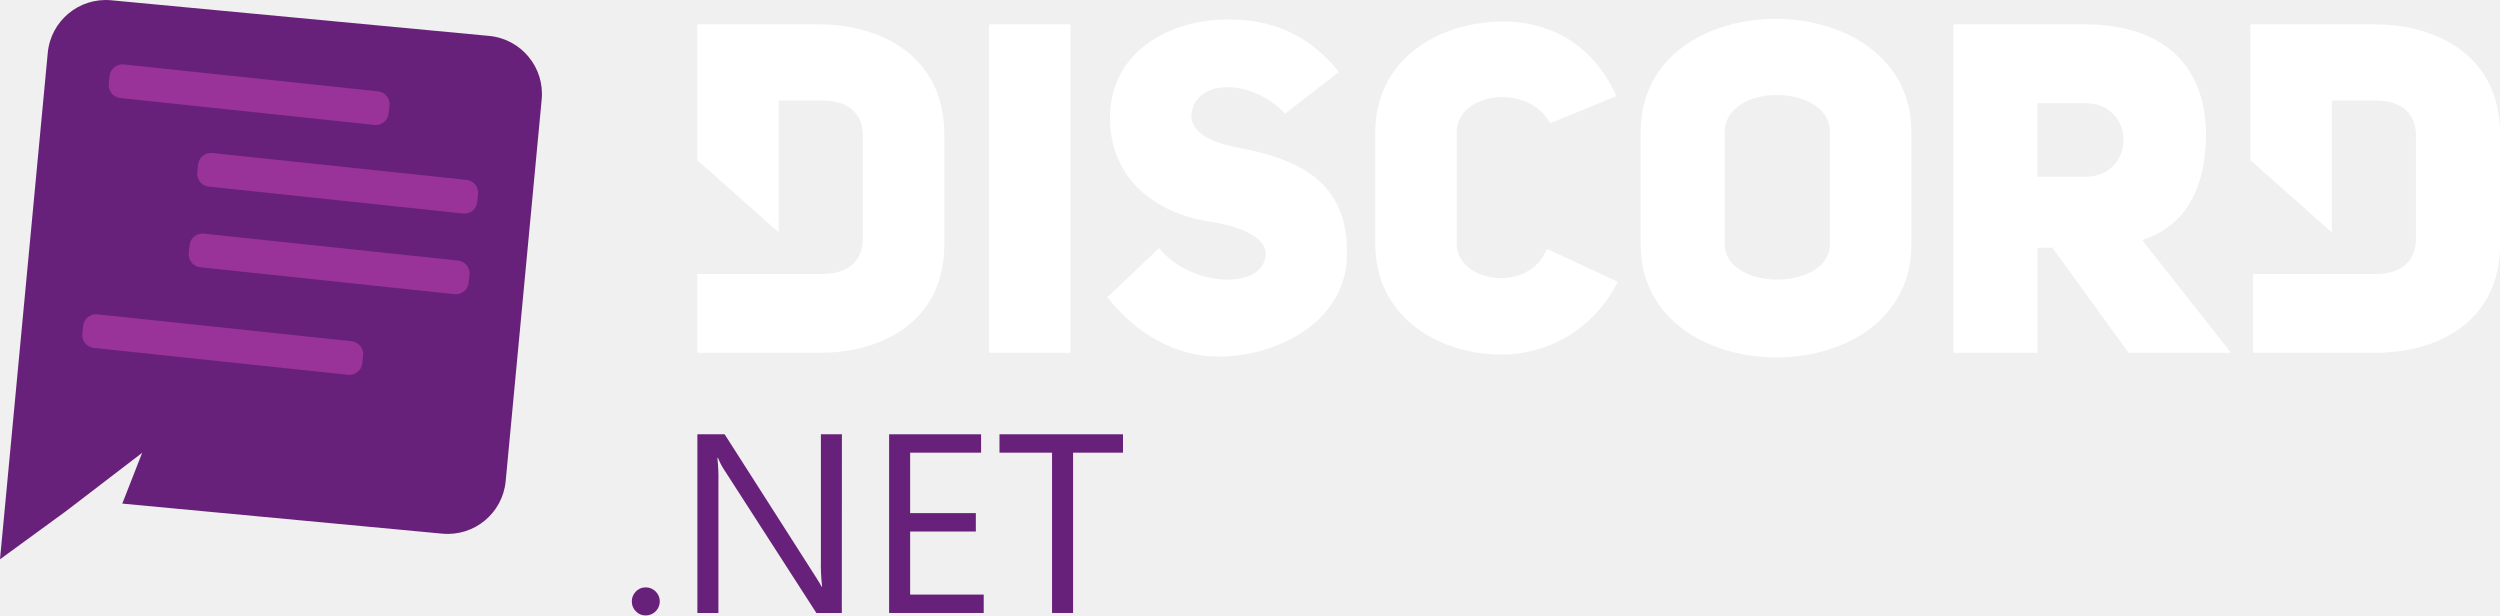
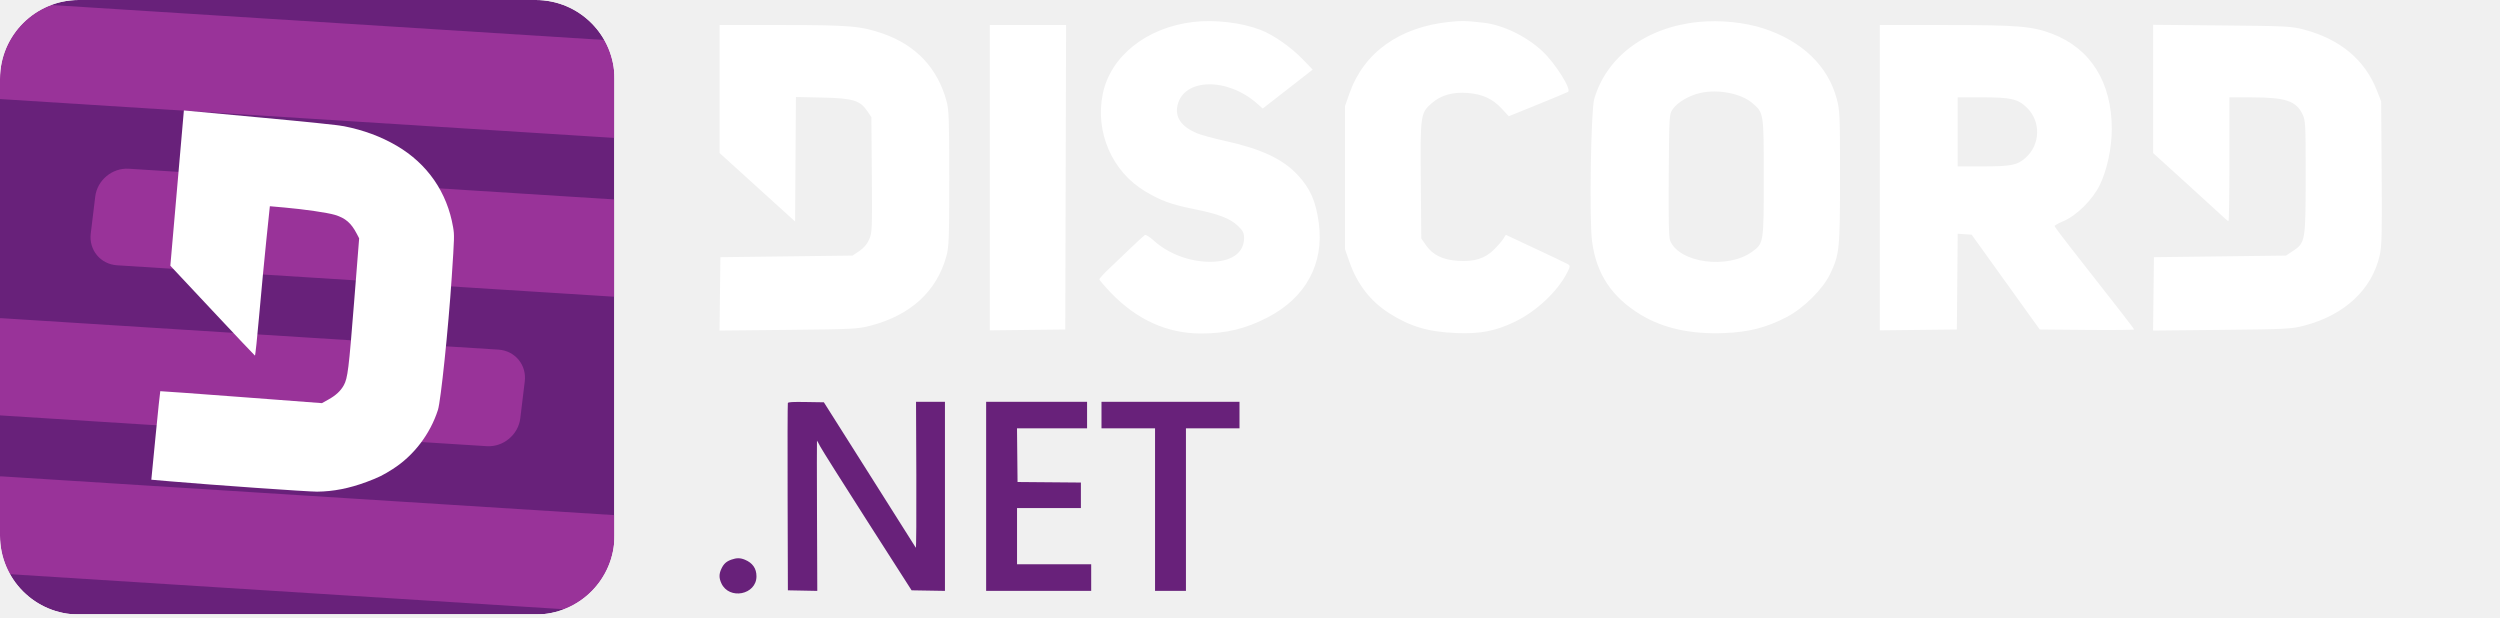
- <svg xmlns="http://www.w3.org/2000/svg" viewBox="0 0 951.34 234.2">
-   <defs>
-     <style>.cls-1{fill:#68217a;}.cls-2{fill:#fff;}.cls-3{fill:#939;}</style>
-   </defs>
-   <g id="Layer_2" data-name="Layer 2">
-     <g id="Layer_1-2" data-name="Layer 1">
-       <path class="cls-1" d="M245.7,234.2a4.94,4.94,0,0,1-3.73-1.57,5.07,5.07,0,0,1-1.54-3.74,5.24,5.24,0,0,1,1.54-3.8,5,5,0,0,1,3.73-1.57,5.15,5.15,0,0,1,3.81,1.57,5.31,5.31,0,0,1,1.57,3.8,5.36,5.36,0,0,1-5.38,5.31Z" />
-       <path class="cls-1" d="M320.34,233.26h-9.68l-35.21-54.67a23.56,23.56,0,0,1-2.21-4.33H273a72.21,72.21,0,0,1,.38,9.45v49.55h-8v-68h10.37l34.15,53.45c1.44,2.23,2.35,3.74,2.76,4.55h.19a71.32,71.32,0,0,1-.47-10v-48h8Z" />
-       <path class="cls-1" d="M374.34,233.26h-36v-68h35v7h-27v23h25v7h-25v24h28Z" />
-       <path class="cls-1" d="M427.34,172.26h-19v61h-8v-61h-20v-7h47Z" />
-       <path class="cls-2" d="M311.44,9.26h-46.1V60.94l31,27.49V38.26h16.39c10.45,0,15.61,5.19,15.61,13.31v39.1c0,8.13-4.88,13.59-15.61,13.59H265.34v30h46.1c24.71.14,47.9-12.3,47.9-41.11V51.07C359.34,22,336.15,9.26,311.44,9.26Zm242.9,83.51V50.34c0-15.3,27.28-18.88,35.54-3.45L615.1,36.56c-9.78-21.91-28-28.38-43-28.38-24.52,0-48.77,14.32-48.77,42.16V92.77c0,28,24.25,42.16,48.22,42.16,15.43,0,33.89-7.71,44.09-27.69l-27-12.54c-6.61,17.08-34.3,13-34.3-1.93ZM469.79,55.94c-9.62-2.1-16-5.58-16.46-11.58.56-14.5,22.73-14.92,35.7-1.11l20.5-15.9C496.7,11.59,482.2,7.41,467.14,7.41c-22.73,0-44.76,12.83-44.76,37.37,0,23.85,18.12,36.53,38.06,39.6,10.18,1.4,21.48,5.44,21.2,12.55-.84,13.39-28.17,12.69-40.58-2.51L421.4,113.11C433,128,448.73,135.7,463.51,135.7c22.73,0,48-13.25,49-37.37,1.39-30.68-20.64-38.35-42.67-42.39Zm-93.45,78.32h31V9.26h-31Zm527.23-125H856.34V60.94l31,27.49V38.26H904c10.28,0,15.36,5.19,15.36,13.31v39.1c0,8.13-4.8,13.59-15.36,13.59H857.34v30h46.1c24.71.14,47.9-12.3,47.9-41.11V51.07C951.48,22,928.29,9.26,903.57,9.26ZM675.7,7.18c-25.75,0-51.36,14.13-51.36,43V93c0,28.68,25.75,43,51.64,43s51.36-14.28,51.36-43V50.14C727.34,21.45,701.45,7.18,675.7,7.18Zm20.64,85.7c0,8.92-10,13.52-19.93,13.52s-20.07-4.46-20.07-13.52V50.23c0-9.2,9.75-14.08,19.51-14.08,10.17,0,20.49,4.46,20.49,14.08V92.88ZM839.49,50.37C838.79,21,818.94,9.26,793.35,9.26h-50v125h32v-40H781l29,40h39L815.16,91.34C830.27,86.58,839.49,73.58,839.49,50.37Zm-46,16.89H775.34v-28h18.12c19.49,0,19.49,28,0,28Z" />
-       <path class="cls-1" d="M42.28.1,186.2,13.67a22.18,22.18,0,0,1,19.93,24.21l-13.7,145.2a22.16,22.16,0,0,1-24.1,20L46.53,191.64l7.57-19.33-15,11.49L25,194.6,0,212.83,18.17,20.15A22.17,22.17,0,0,1,42.28.1Z" />
-       <rect class="cls-3" x="88.38" y="-17.52" width="12.85" height="107.11" rx="4.91" transform="translate(49 126.52) rotate(-83.96)" />
-       <rect class="cls-3" x="122.07" y="16.17" width="12.85" height="107.11" rx="4.91" transform="translate(45.64 190.18) rotate(-83.96)" />
-       <rect class="cls-3" x="78.32" y="77.57" width="12.85" height="107.11" rx="4.91" transform="translate(-54.57 201.6) rotate(-83.96)" />
-       <rect class="cls-3" x="118.83" y="46.87" width="12.85" height="107.11" rx="4.91" transform="translate(12.2 214.42) rotate(-83.96)" />
+ <svg xmlns="http://www.w3.org/2000/svg" width="952" height="235" viewBox="0 0 952 235" fill="none">
+   <g clip-path="url(#clip0_807_507)">
+     <mask id="mask0_807_507" style="mask-type:luminance" maskUnits="userSpaceOnUse" x="0" y="0" width="234" height="234">
+       <path d="M234 0H0V234H234V0Z" fill="white" />
+     </mask>
+     <g mask="url(#mask0_807_507)">
+       <path d="M234 0H0V234H234V0Z" fill="#68217A" />
+       <path d="M238.331 15.748L0.77 0.721C-5.528 0.323 -11.247 5.078 -12.005 11.343L-13.709 25.423C-14.467 31.687 -9.977 37.089 -3.679 37.487L233.882 52.514C240.18 52.912 245.9 48.156 246.658 41.892L248.361 27.812C249.12 21.547 244.629 16.146 238.331 15.748Z" fill="#993399" />
+       <path d="M237.824 76.195L49.037 64.254C42.74 63.856 37.02 68.611 36.262 74.876L34.558 88.956C33.8 95.22 38.291 100.622 44.588 101.02L233.375 112.961C239.673 113.36 245.392 108.604 246.151 102.339L247.854 88.26C248.612 81.995 244.122 76.594 237.824 76.195Z" fill="#993399" />
+       <path d="M189.8 133.138L0.77 121.181C-5.528 120.783 -11.247 125.539 -12.005 131.803L-13.709 145.883C-14.467 152.148 -9.977 157.549 -3.679 157.947L185.351 169.904C191.649 170.302 197.369 165.547 198.127 159.282L199.831 145.202C200.589 138.938 196.098 133.537 189.8 133.138Z" fill="#993399" />
+       <path d="M238.331 196.438L0.77 181.411C-5.528 181.013 -11.247 185.769 -12.005 192.033L-13.709 206.113C-14.467 212.377 -9.977 217.779 -3.679 218.177L233.882 233.204C240.18 233.602 245.9 228.846 246.658 222.582L248.361 208.502C249.12 202.237 244.629 196.836 238.331 196.438Z" fill="#993399" />
+       <path fill-rule="evenodd" clip-rule="evenodd" d="M67.444 71.623L64.867 101.191L80.839 118.237C89.623 127.612 96.93 135.342 97.078 135.414C97.226 135.486 97.951 128.622 98.702 120.041C99.448 111.514 100.666 98.685 101.41 91.534L102.761 78.532L108.394 79.031C115.91 79.697 124.784 80.992 127.525 81.824C131.559 83.048 133.728 84.922 135.871 89.038L136.766 90.757L134.84 115.083C132.808 140.735 132.402 144.011 130.915 146.707C129.728 148.859 127.877 150.581 125.082 152.13L122.579 153.518L91.869 151.196C74.979 149.92 61.102 148.915 61.032 148.963C60.962 149.012 60.167 156.616 59.264 165.862L57.623 182.674L64.638 183.279C80.749 184.669 117.453 187.249 120.743 187.223C126.901 187.174 133.066 185.962 139.626 183.512C144.143 181.825 145.88 180.967 149.602 178.586C157.57 173.487 163.803 165.319 166.772 156.085C167.854 152.718 170.72 125.173 172.009 105.749C173.041 90.198 173.058 89.584 172.541 86.536C170.284 73.222 162.743 62.332 151.046 55.494C145.037 51.981 138.415 49.529 130.981 48.066C128.685 47.614 117.66 46.469 98.756 44.718L70.021 42.055L67.444 71.623Z" fill="white" />
    </g>
  </g>
+   <path fill-rule="evenodd" clip-rule="evenodd" d="M454.373 8.363C436.626 10.473 422.897 21.377 419.94 35.714C416.929 50.31 423.51 65.41 436.145 72.896C442.272 76.526 445.971 77.864 454.79 79.64C464.063 81.508 468.479 83.206 471.424 86.038C473.337 87.879 473.738 88.679 473.737 90.654C473.731 96.343 468.871 99.723 460.74 99.696C452.859 99.669 444.8 96.598 439.226 91.499C437.795 90.189 436.328 89.292 435.966 89.505C435.605 89.718 433.266 91.858 430.77 94.261C428.273 96.663 424.529 100.236 422.448 102.201C420.368 104.165 418.666 106.035 418.666 106.356C418.666 106.677 420.603 108.96 422.971 111.429C432.886 121.766 444.453 127 457.384 127C466.941 127 474.424 125.18 482.817 120.816C497.248 113.312 504.235 100.413 502.208 85.018C501.11 76.675 498.942 71.737 494.11 66.571C488.415 60.484 480.189 56.659 466.174 53.581C461.847 52.631 457.079 51.317 455.578 50.661C449.806 48.137 447.405 44.634 448.386 40.167C450.676 29.737 467.359 29.361 478.763 39.484L480.85 41.336L490.363 33.92L499.877 26.504L496.038 22.532C491.543 17.882 484.795 13.198 479.916 11.341C472.698 8.593 462.471 7.401 454.373 8.363ZM552.092 8.324C532.942 10.255 519.324 19.98 513.845 35.637L512.169 40.426V67.652V94.879L513.872 99.75C516.835 108.224 521.888 114.746 528.998 119.271C536.998 124.362 543.863 126.392 554.559 126.829C563.692 127.202 569.511 126.073 576.926 122.492C584.996 118.594 592.955 111.143 596.686 103.994C597.916 101.635 597.986 101.19 597.2 100.691C596.701 100.374 591.143 97.709 584.85 94.769L573.408 89.424L572.471 90.928C571.956 91.755 570.393 93.57 568.996 94.962C565.523 98.424 561.563 99.7 555.407 99.34C549.486 98.993 545.636 97.149 543.04 93.417L541.219 90.799L541.039 68.684C540.833 43.549 540.911 43.015 545.335 39.186C548.742 36.239 553.254 34.974 558.841 35.401C564.478 35.832 568.363 37.603 571.805 41.308L574.551 44.265L585.488 39.835C591.503 37.398 596.733 35.211 597.11 34.976C598.544 34.08 592.209 24.038 587.358 19.517C581.151 13.733 572.31 9.467 564.822 8.643C557.722 7.861 556.9 7.84 552.092 8.324ZM646.826 8.362C626.969 10.31 611.785 21.51 607.084 37.678C605.808 42.069 605.169 83.657 606.253 91.885C607.886 104.298 613.717 113.107 624.737 119.811C633.322 125.034 643.975 127.371 656.749 126.832C666.074 126.44 672.692 124.731 680.385 120.729C686.804 117.391 694.145 110.106 696.912 104.33C700.48 96.879 700.67 95.016 700.68 67.388C700.689 43.815 700.614 42.064 699.412 37.561C696.094 25.128 686.206 15.622 671.64 10.861C664.402 8.496 655.059 7.555 646.826 8.362ZM274.023 33.899V58.269L288.397 71.306L302.77 84.343L302.929 60.64L303.087 36.938L313.217 37.156C324.811 37.405 327.544 38.237 330.307 42.359L331.82 44.617L331.993 66.55C332.156 87.174 332.096 88.645 330.987 91.178C330.211 92.952 328.927 94.462 327.228 95.599L324.648 97.326L299.487 97.632L274.326 97.938L274.163 111.908L274 125.877L300.186 125.617C324.722 125.374 326.697 125.273 331.517 124.012C346.768 120.026 356.64 110.997 360.36 97.632C361.352 94.068 361.468 90.991 361.471 67.958C361.474 45.543 361.342 41.777 360.435 38.465C357.009 25.954 348.86 17.268 336.433 12.878C328.05 9.918 323.568 9.529 297.849 9.529H274.023V33.899ZM376.907 67.663V125.798L391.281 125.634L405.654 125.47L405.808 67.499L405.963 9.529H391.435H376.907V67.663ZM715.819 67.663V125.798L730.495 125.634L745.171 125.47L745.332 107.235L745.492 89L748.151 89.186L750.811 89.372L763.773 107.421L776.735 125.47L794.693 125.633C804.57 125.722 812.651 125.641 812.651 125.452C812.651 125.145 806.399 117.081 788.317 94.066C785.058 89.918 782.391 86.321 782.391 86.072C782.391 85.824 783.88 84.997 785.7 84.234C790.768 82.111 796.846 76.081 799.602 70.443C802.348 64.823 804.16 56.401 804.171 49.198C804.197 31.37 796.108 18.436 781.439 12.854C773.882 9.979 768.478 9.533 741.086 9.531L715.819 9.529V67.663ZM819.914 33.867V58.286L833.33 70.464C840.709 77.162 847.09 82.987 847.509 83.407C847.928 83.828 848.427 84.172 848.618 84.172C848.808 84.172 848.963 73.572 848.963 60.616V37.061L857.587 37.076C870.358 37.098 874.355 38.439 876.812 43.526C877.941 45.864 878.012 47.294 878 67.387C877.984 91.861 877.89 92.406 873.113 95.603L870.539 97.326L845.377 97.632L820.216 97.938L820.053 111.908L819.891 125.877L846.077 125.617C870.613 125.374 872.588 125.273 877.408 124.012C892.794 119.991 903.197 110.315 906.197 97.236C906.981 93.821 907.099 88.799 906.937 65.88L906.743 38.59L905.057 34.308C900.502 22.74 891.08 14.897 877.393 11.28C872.562 10.003 870.742 9.91 846.089 9.685L819.914 9.447V33.867ZM647.415 35.413C643.204 36.37 638.849 38.923 637.031 41.499C635.634 43.48 635.63 43.543 635.458 66.709C635.334 83.439 635.484 90.418 635.995 91.666C639.476 100.161 657.979 102.628 667.257 95.833C671.626 92.634 671.64 92.545 671.64 67.693C671.64 42.863 671.665 43.032 667.357 39.304C663.051 35.578 654.243 33.86 647.415 35.413ZM745.474 50.215V63.37L755.006 63.366C765.808 63.362 768.199 62.888 771.306 60.129C777.015 55.062 777.253 46.266 771.824 40.98C768.419 37.664 765.768 37.061 754.587 37.061H745.474V50.215Z" fill="white" />
+   <path fill-rule="evenodd" clip-rule="evenodd" d="M300.014 153.477C299.91 153.75 299.869 169.908 299.925 189.384L300.026 224.796L305.625 224.904L311.223 225.012L311.115 196.399C311.056 180.663 311.049 167.787 311.1 167.787C311.151 167.787 311.711 168.794 312.346 170.025C312.981 171.255 321.069 184.082 330.318 198.529L347.137 224.796L353.486 224.903L359.835 225.01V189.005V153H354.329H348.824L348.937 181.048C348.999 196.475 348.912 208.864 348.744 208.58C348.575 208.295 340.629 195.717 331.084 180.629L313.73 153.195L306.967 153.088C301.772 153.006 300.161 153.097 300.014 153.477ZM375.522 188.995V224.99H395.524H415.525V219.931V214.873H401.406H387.288V204.171V193.47H399.445H411.603V188.611V183.753L399.544 183.65L387.484 183.547L387.379 173.332L387.275 163.118H400.615H413.956V158.059V153H394.739H375.522V188.995ZM419.447 158.059V163.118H429.644H439.841V194.054V224.99H445.723H451.606V194.054V163.118H461.803H472V158.059V153H445.723H419.447V158.059ZM278.528 213.102C276.574 213.793 275.566 214.716 274.683 216.624C273.77 218.597 273.772 220.098 274.689 222.102C277.648 228.565 288.064 226.511 288.064 219.465C288.064 216.469 286.593 214.356 283.659 213.14C281.899 212.411 280.511 212.4 278.528 213.102Z" fill="#68217A" />
+   <defs>
+     <clipPath id="clip0_807_507">
+       <rect width="234" height="234" rx="30" fill="white" />
+     </clipPath>
+   </defs>
</svg>
